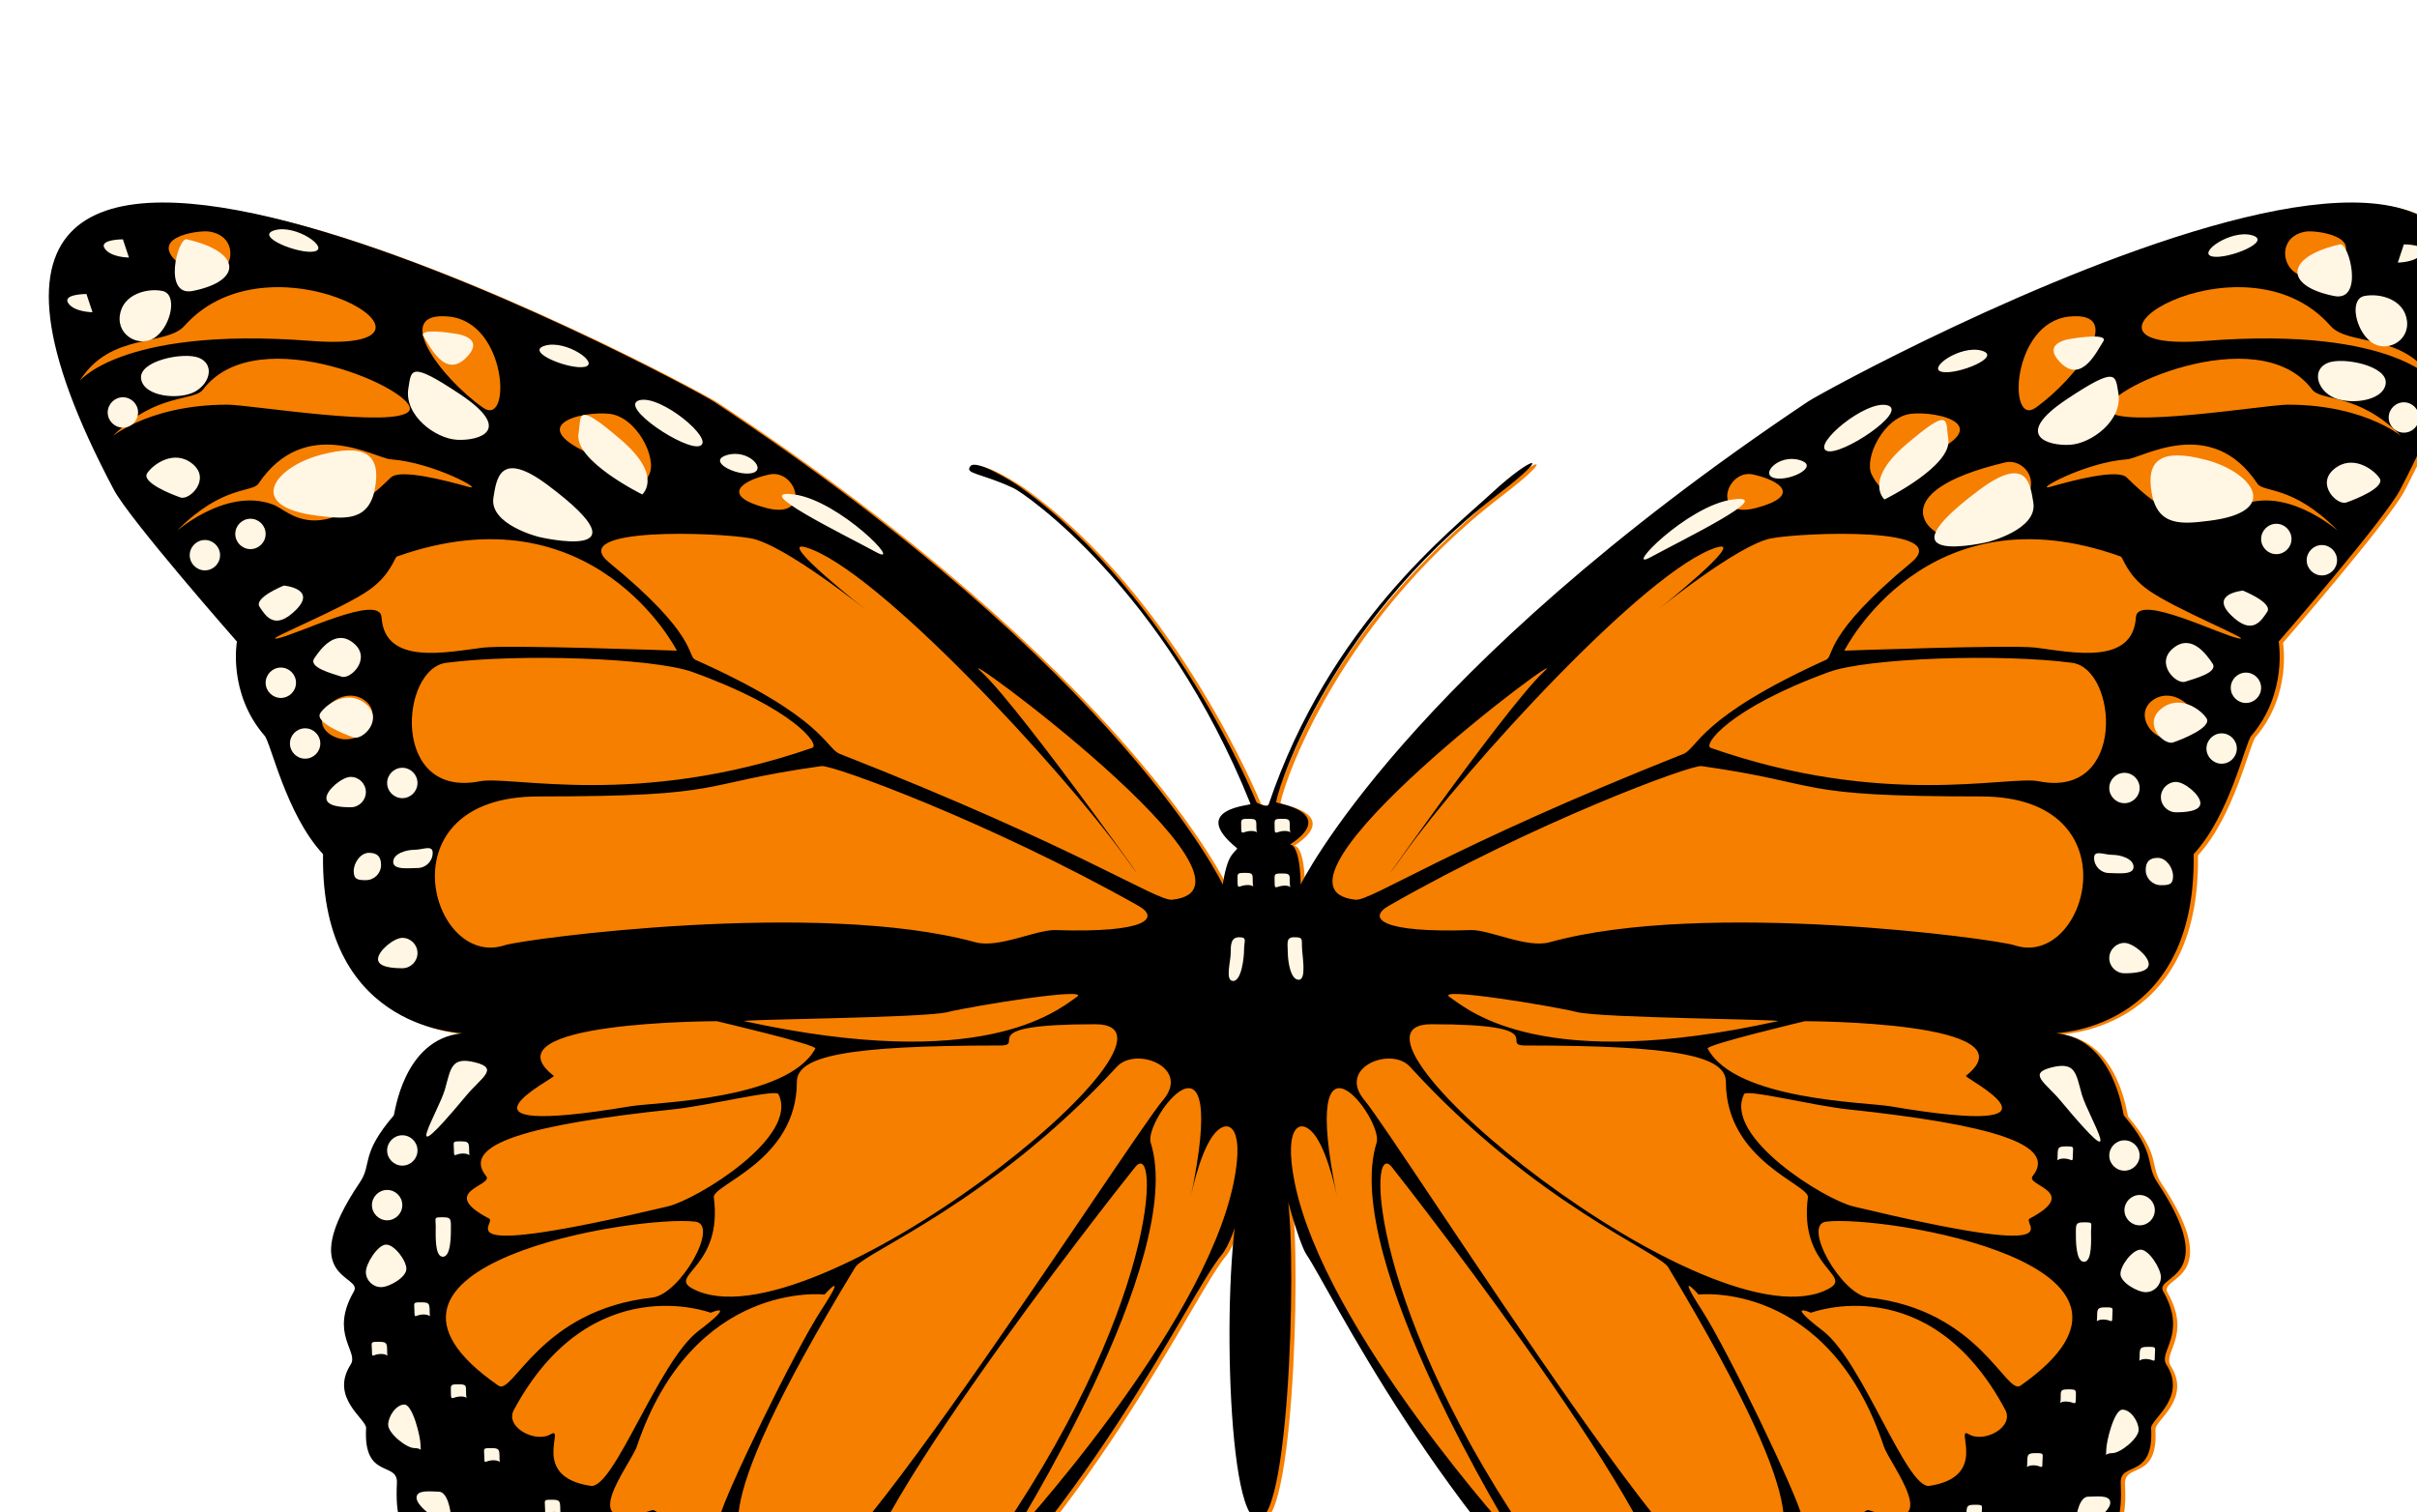
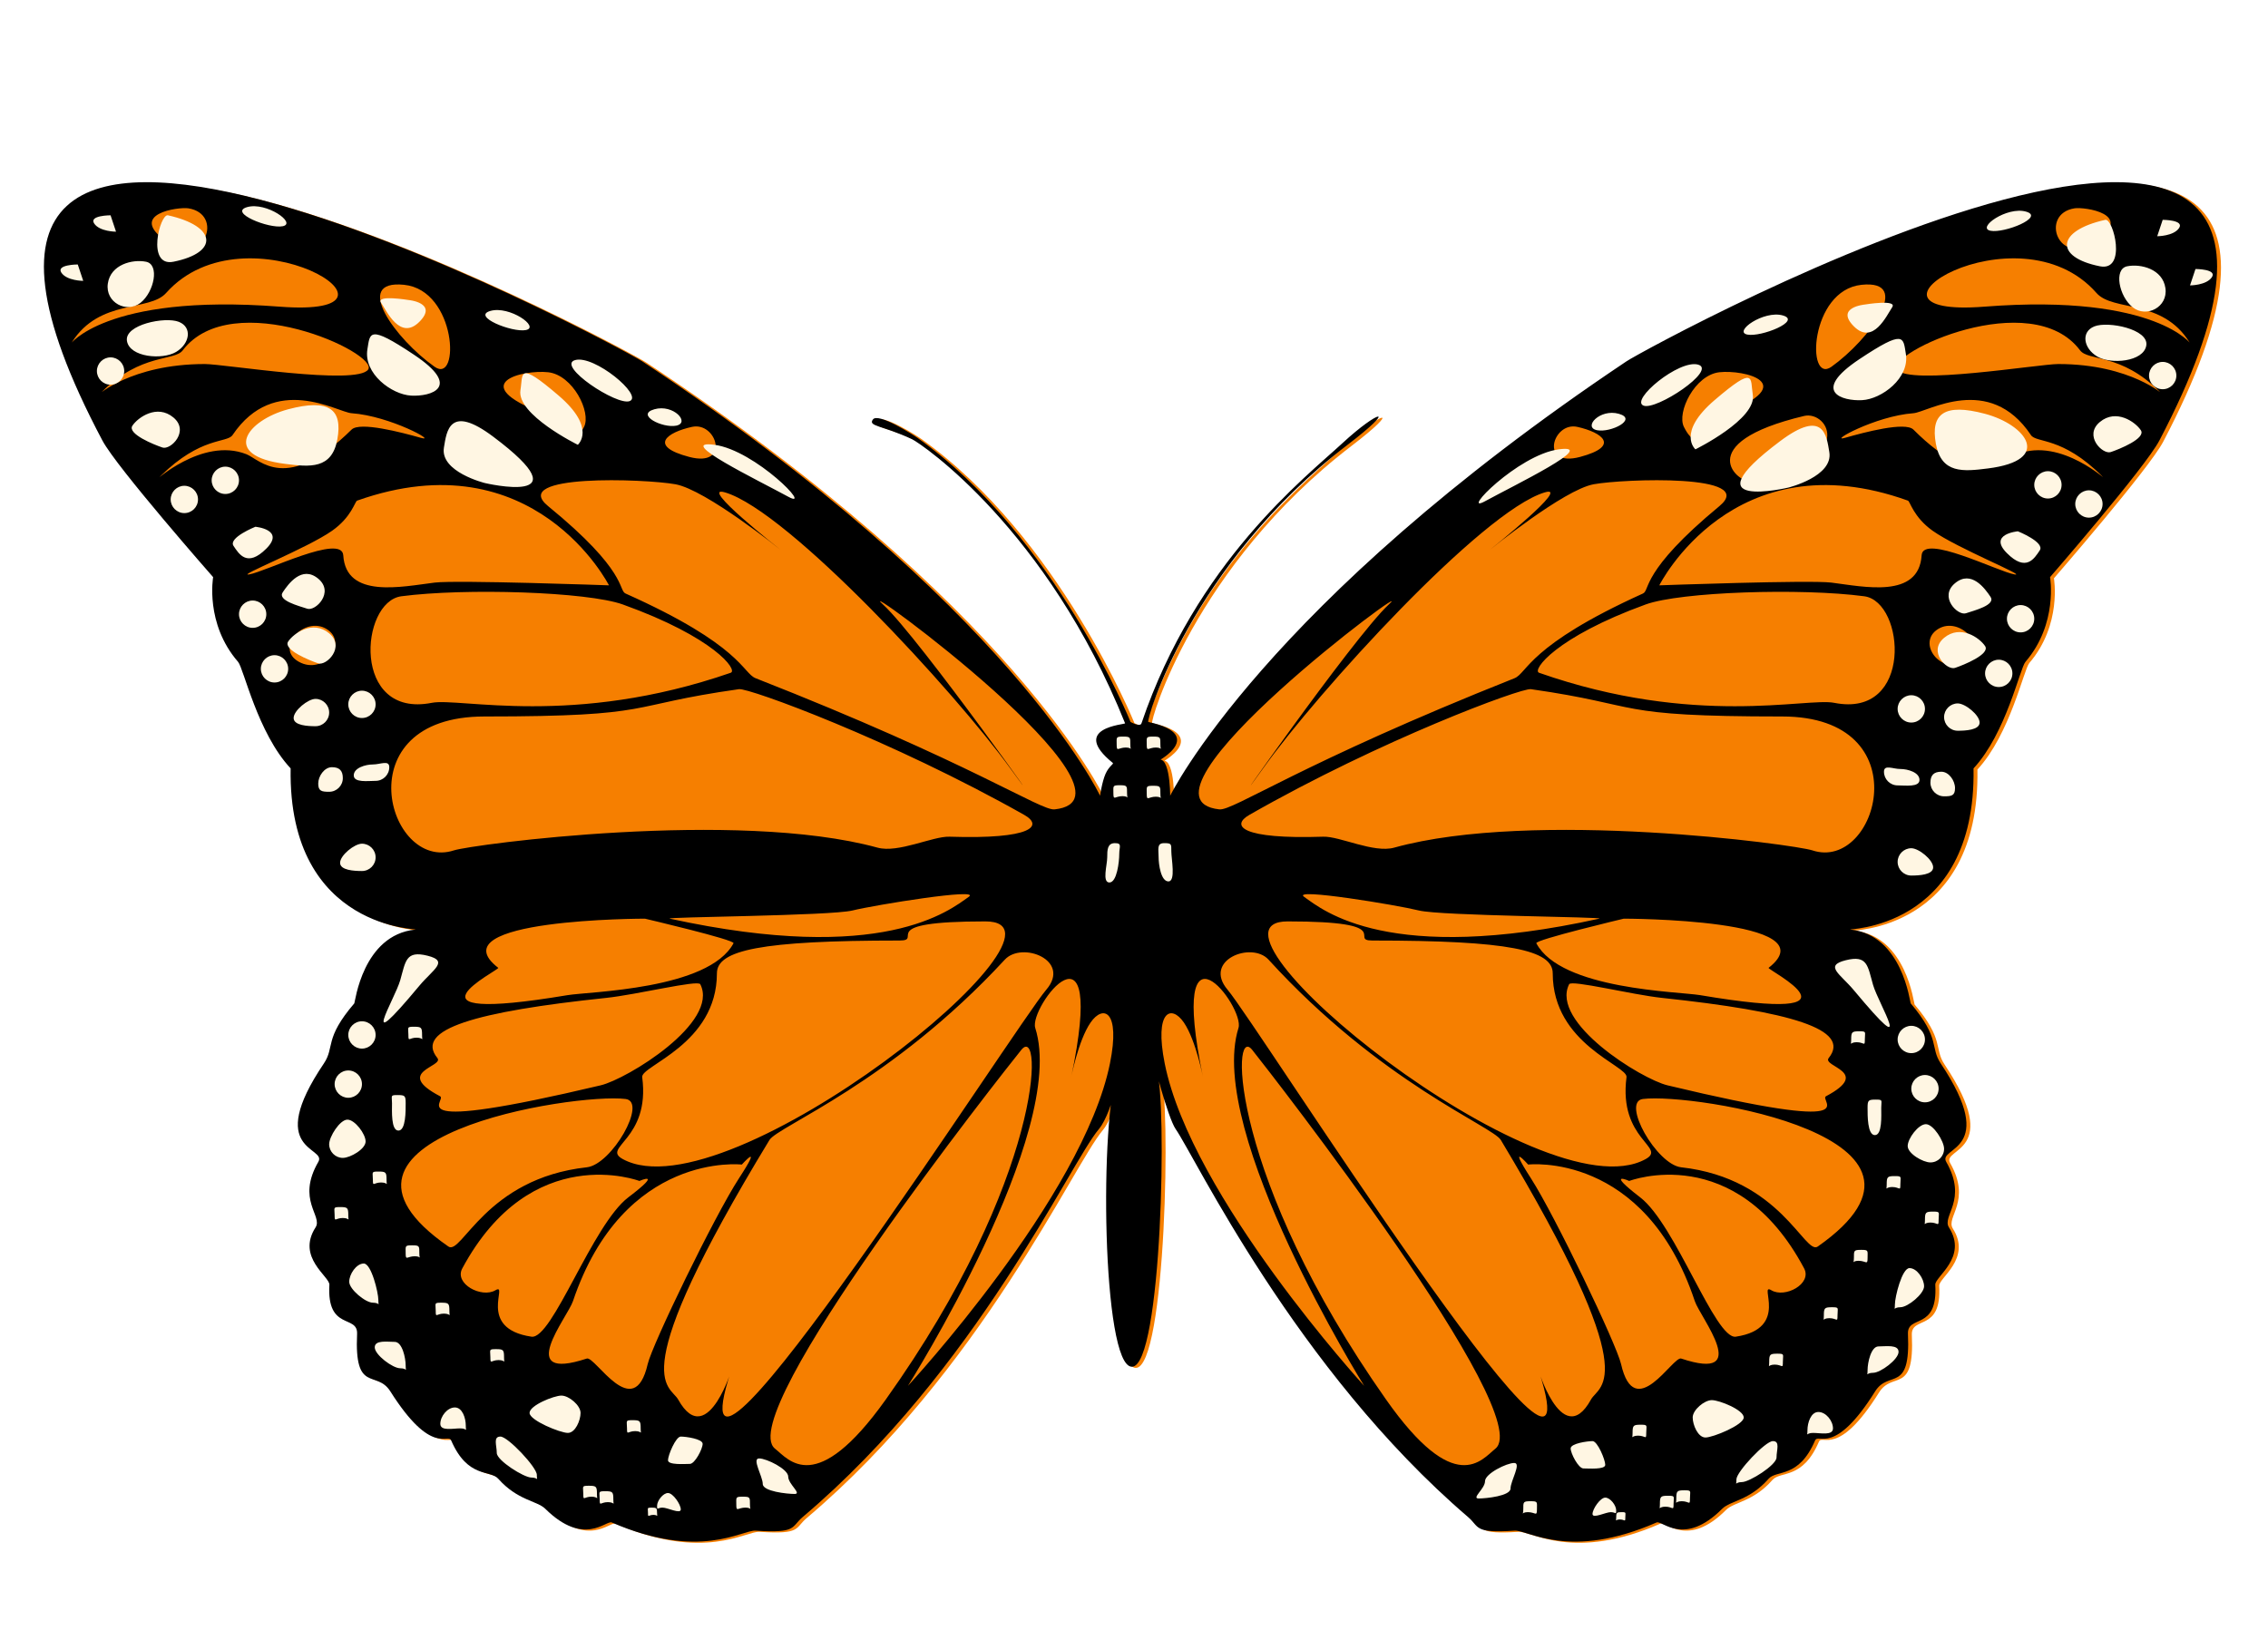
- <svg xmlns="http://www.w3.org/2000/svg">
+ <svg xmlns="http://www.w3.org/2000/svg" height="300" width="415">
  <path style="stroke-width:1;fill:rgb(246,127,0);stroke:none" d="M204.33 139.83 C196.33 133.33 206.68 132.82 206.58 132.58 C192.33 97.08 169.35 81.41 167.58 80.58 C162.12 78.02 159.48 78.26 160.45 76.97 C161.41 75.68 167.72 79.72 168.58 80.33 C193.83 98.33 207.58 132.33 207.58 132.33 C207.58 132.33 209.33 133.33 209.58 132.58 C219.58 103.08 239.58 87.58 246.33 81.33 C253.08 75.08 256.63 74.47 247.33 81.58 C218.58 103.58 210.34 132.23 210.83 132.33 C222.33 134.83 211.33 140.33 211.83 139.83 C214.85 136.81 214.83 145.83 214.83 145.83 C214.83 145.83 231.83 110.83 298.33 66.33 C302.43 63.59 445.83 -14.67 395.83 80.83 C393.24 85.79 375.83 105.83 375.83 105.83 C375.83 105.83 377.33 114.33 371.33 121.33 C370.3 122.53 367.83 134.33 361.83 140.83 C360.14 142.67 361.81 139.25 361.83 140.83 C362.33 170.83 337.76 170.17 339.33 170.33 C348.83 171.33 350.19 183.66 350.33 183.83 C355.83 190.33 353.83 191.83 355.83 194.83 C366.63 211.02 355.24 210.05 356.83 212.83 C360.83 219.83 355.99 222.72 357.33 224.83 C360.83 230.33 354.75 233.84 354.83 235.33 C355.33 243.83 349.67 240.73 349.83 244.33 C350.33 255.33 346.33 250.83 343.83 254.83 C336.33 266.83 333.46 262.38 332.83 263.83 C329.83 270.83 325.81 269.15 324.33 270.83 C320.83 274.83 317.33 274.83 315.83 276.33 C308.83 283.33 304.86 278.39 303.83 278.83 C287.83 285.83 280.33 280.17 277.83 280.33 C270.33 280.83 271.48 279.67 269.33 277.83 C237.83 250.83 219.33 211.83 215.83 206.83 C214.4 204.79 211.35 193.12 212.33 195.83 C214.33 201.33 213.33 250.33 207.83 250.33 C202.33 250.33 201.83 204.33 205.33 195.83 C206.43 193.16 204.4 203.72 201.79 206.83 C196.33 213.33 179.5 250.83 147.59 277.83 C145.42 279.67 146.58 280.83 138.98 280.33 C136.46 280.17 128.85 285.83 112.65 278.83 C111.61 278.39 107.58 283.33 100.49 276.33 C98.97 274.83 95.43 274.83 91.88 270.83 C90.39 269.15 86.31 270.83 83.27 263.83 C82.64 262.38 79.73 266.83 72.13 254.83 C69.6 250.83 65.54 255.33 66.05 244.33 C66.22 240.73 60.48 243.83 60.99 235.33 C61.08 233.84 54.91 230.33 58.45 224.83 C59.81 222.72 54.91 219.83 58.96 212.83 C60.57 210.05 49.04 211.02 59.97 194.83 C62 191.83 59.97 190.33 65.54 183.83 C65.69 183.66 67.06 171.33 76.69 170.33 C78.28 170.17 53.39 170.83 53.9 140.83 C53.92 139.25 55.61 142.67 53.9 140.83 C47.82 134.33 45.32 122.53 44.27 121.33 C38.19 114.33 39.71 105.83 39.71 105.83 C39.71 105.83 22.08 85.79 19.46 80.83 C-31.19 -14.67 114.07 63.59 118.22 66.33 C185.58 110.83 202 145.83 202 145.83 C202 145.83 202.36 143.28 203 141.83 C203.64 140.39 204.56 140.02 204.33 139.83 z" />
  <path style="stroke-width:1;fill:rgb(0,0,0);stroke:none" d="M203.62 139.62 C195.62 133.12 205.96 132.6 205.87 132.37 C191.62 96.87 168.64 81.2 166.87 80.37 C161.41 77.81 158.77 78.05 159.73 76.76 C160.69 75.47 167.01 79.51 167.87 80.12 C193.12 98.12 206.87 132.12 206.87 132.12 C206.87 132.12 208.62 133.12 208.87 132.37 C218.87 102.87 238.87 87.37 245.62 81.12 C252.37 74.87 255.92 74.26 246.62 81.37 C217.87 103.37 209.63 132.01 210.12 132.12 C221.62 134.62 210.62 140.12 211.12 139.62 C214.14 136.6 214.12 145.62 214.12 145.62 C214.12 145.62 231.12 110.62 297.62 66.12 C301.71 63.38 445.12 -14.88 395.12 80.62 C392.53 85.57 375.12 105.62 375.12 105.62 C375.12 105.62 376.62 114.12 370.62 121.12 C369.59 122.32 367.12 134.12 361.12 140.62 C359.43 142.46 361.09 139.04 361.12 140.62 C361.62 170.62 337.05 169.96 338.62 170.12 C348.12 171.12 349.47 183.45 349.62 183.62 C355.12 190.12 353.12 191.62 355.12 194.62 C365.91 210.81 354.53 209.84 356.12 212.62 C360.12 219.62 355.28 222.51 356.62 224.62 C360.12 230.12 354.03 233.62 354.12 235.12 C354.62 243.62 348.96 240.52 349.12 244.12 C349.62 255.12 345.62 250.62 343.12 254.62 C335.62 266.62 332.74 262.17 332.12 263.62 C329.12 270.62 325.09 268.94 323.62 270.62 C320.12 274.62 316.62 274.62 315.12 276.12 C308.12 283.12 304.15 278.17 303.12 278.62 C287.12 285.62 279.62 279.95 277.12 280.12 C269.62 280.62 270.77 279.46 268.62 277.62 C237.12 250.62 218.62 211.62 215.12 206.62 C213.69 204.57 210.63 192.91 211.62 195.62 C213.62 201.12 212.62 250.12 207.12 250.12 C201.62 250.12 201.12 204.12 204.62 195.62 C205.72 192.95 203.69 203.5 201.08 206.62 C195.62 213.12 178.79 250.62 146.88 277.62 C144.71 279.46 145.87 280.62 138.27 280.12 C135.75 279.95 128.14 285.62 111.94 278.62 C110.9 278.17 106.87 283.12 99.78 276.12 C98.26 274.62 94.72 274.62 91.17 270.62 C89.68 268.94 85.6 270.62 82.56 263.62 C81.93 262.17 79.01 266.62 71.42 254.62 C68.88 250.62 64.83 255.12 65.34 244.12 C65.51 240.52 59.77 243.62 60.27 235.12 C60.36 233.62 54.2 230.12 57.74 224.62 C59.1 222.51 54.2 219.62 58.25 212.62 C59.86 209.84 48.33 210.81 59.26 194.62 C61.29 191.62 59.26 190.12 64.83 183.62 C64.98 183.45 66.35 171.12 75.98 170.12 C77.57 169.96 52.68 170.62 53.18 140.62 C53.21 139.04 54.9 142.46 53.18 140.62 C47.11 134.12 44.6 122.32 43.56 121.12 C37.48 114.12 39 105.62 39 105.62 C39 105.62 21.37 85.57 18.74 80.62 C-31.9 -14.88 113.36 63.38 117.51 66.12 C184.87 110.62 201.29 145.62 201.29 145.62 C201.29 145.62 201.65 143.07 202.29 141.62 C202.93 140.18 203.85 139.81 203.62 139.62 zM242.12 153.12 C245.16 153.02 251.35 156.17 255.12 155.12 C280.55 148.06 328.44 154.56 331.62 155.62 C343.62 159.62 351.62 131.12 326.12 131.12 C294.59 131.12 301.12 129.12 280.12 126.12 C278.34 125.87 252.6 135.42 228.62 149.12 C225.12 151.12 227.12 153.62 242.12 153.12 zM223.12 148.12 C225.66 148.4 238.12 139.62 277.12 124.12 C279.49 123.18 279.62 118.12 300.62 108.62 C301.99 108 300.12 104.62 314.62 92.62 C321.79 86.69 297.12 87.62 291.62 88.62 C286.12 89.62 272.62 100.62 272.62 100.62 C272.62 100.62 287.8 88.55 282.62 90.12 C271.12 93.62 241.12 126.62 231.12 140.62 C221.12 154.62 247.62 116.62 254.12 110.62 C260.62 104.62 204.62 146.12 223.12 148.12 zM335.62 128.62 C350.14 131.53 348.62 110.12 341.12 109.12 C329.55 107.58 307.51 108.3 301.12 110.62 C284.62 116.62 280.29 122.65 281.62 123.12 C310.12 133.12 330.62 127.62 335.62 128.62 zM335.12 106.62 C341.04 107.36 351.12 109.62 351.62 101.62 C351.87 97.6 365.62 104.62 368.62 105.12 C371.1 105.53 358.12 100.33 353.62 97.12 C350.12 94.62 349.51 91.76 349.12 91.62 C317.12 80.12 303.62 107.12 303.62 107.12 C303.62 107.12 331.12 106.12 335.12 106.62 zM400.62 62.62 C395.62 54.62 386.66 57.08 383.62 53.62 C369.12 37.12 335.54 58.28 363.12 56.12 C395.12 53.62 401.21 63.57 400.62 62.62 zM376.62 66.62 C390.13 66.62 396.12 72.62 395.12 71.62 C388.12 64.62 382.12 66.12 380.62 64.12 C371.7 52.23 345.12 64.62 347.12 67.62 C349.12 70.62 373.12 66.62 376.62 66.62 zM330.12 76.12 C309.12 81.12 318.12 88.62 320.62 88.12 C340.05 84.24 334.5 75.08 330.12 76.12 zM340.62 52.12 C331.12 53.12 330.48 70.43 335.12 67.12 C342.12 62.12 350.12 51.12 340.62 52.12 zM315.62 75.62 C329.62 70.12 319.12 67.62 314.62 68.12 C310.12 68.62 306.79 75.45 308.12 78.12 C311.12 84.12 312.91 76.69 315.62 75.62 zM359.62 121.12 C364.12 118.62 358.62 112.62 354.62 115.12 C350.62 117.62 355.12 123.62 359.62 121.12 zM350.12 78.62 C361.89 90.39 366.62 84.12 369.12 83.12 C377.24 79.87 386.12 88.62 384.62 87.12 C377.34 79.84 372.62 81.12 371.62 79.62 C364.01 68.2 352.66 75.44 350.12 75.62 C343.12 76.12 334.43 81.03 337.62 80.12 C341.12 79.12 348.62 77.12 350.12 78.62 zM383.62 44.12 C390.62 39.12 381.4 37.85 379.62 38.12 C373.12 39.12 376.62 49.12 383.62 44.12 zM224.62 181.12 C230.12 187.62 291.62 285.12 282.12 252.62 C280.83 248.2 285.62 266.12 291.12 256.12 C292.66 253.32 301.27 253.03 274.62 208.62 C273.12 206.12 252.62 198.12 232.12 175.62 C229.02 172.21 220.05 175.72 224.62 181.12 zM280.12 215.62 C284.62 222.62 295.81 246.07 296.62 249.62 C299.12 260.62 306.12 248.12 307.62 248.62 C320.78 253.01 311.12 241.12 310.12 238.12 C300.95 210.62 279.62 213.12 279.62 213.12 C279.62 213.12 275.62 208.62 280.12 215.62 zM253.62 256.12 C266.26 274.09 271.12 267.12 273.62 265.12 C281.32 258.96 232.34 196.14 229.12 192.12 C225.12 187.12 225.12 215.62 253.62 256.12 zM300.12 219.12 C306.62 224.12 313.86 245.19 317.62 244.62 C327.62 243.12 321.62 234.62 324.12 236.12 C326.62 237.62 331.62 234.95 330.12 232.12 C317.62 208.62 298.12 216.12 298.12 216.12 C298.12 216.12 293.62 214.12 300.12 219.12 zM235.62 168.62 C216.12 168.62 282.12 222.62 301.12 212.12 C305.06 209.94 296.12 208.62 297.62 197.12 C297.9 195.02 284.12 191.12 284.12 178.12 C284.12 173.88 276.2 172.12 251.12 172.12 C246.62 172.12 256.03 168.62 235.62 168.62 zM307.62 213.62 C325.89 215.65 330.23 229.8 332.62 228.12 C361.12 208.12 309.89 199.96 300.62 201.12 C296.62 201.62 303.12 213.12 307.62 213.62 zM238.62 164.12 C242.12 166.62 254.12 176.62 292.62 168.12 C294.09 167.8 263.62 167.62 259.62 166.62 C255.62 165.62 236.25 162.43 238.62 164.12 zM305.12 198.62 C342.62 207.62 332.72 201.36 334.12 200.62 C342.62 196.12 333.33 195.23 334.62 193.62 C338.83 188.36 327.62 185.12 304.12 182.62 C298.56 182.03 287.54 179.27 287.12 180.12 C283.62 187.12 300.33 197.47 305.12 198.62 zM311.12 182.12 C343.62 187.62 323.23 177.43 323.62 177.12 C335.12 168.12 297.12 168.12 297.12 168.12 C297.12 168.12 280.79 172 281.12 172.62 C285.62 181.12 307.15 181.45 311.12 182.12 zM249.62 253.62 C249.62 253.62 220.62 207.12 226.62 188.12 C227.83 184.31 213.62 165.62 220.12 197.12 C220.22 197.61 218.89 190.43 216.62 187.12 C214.35 183.81 211.18 184.9 213.12 194.62 C218.01 219.05 249.62 253.62 249.62 253.62 zM289.12 83.62 C296.62 81.62 293.12 79.12 288.62 78.12 C284.12 77.12 281.62 85.62 289.12 83.62 zM187.4 149.12 C163.12 135.42 137.04 125.87 135.23 126.12 C113.96 129.12 120.58 131.12 88.64 131.12 C62.81 131.12 70.91 159.62 83.07 155.62 C86.29 154.56 134.8 148.06 160.56 155.12 C164.37 156.17 170.65 153.02 173.73 153.12 C188.92 153.62 190.95 151.12 187.4 149.12 zM161.57 110.62 C168.15 116.62 195 154.62 184.87 140.62 C174.74 126.62 144.35 93.62 132.7 90.12 C127.46 88.55 142.83 100.62 142.83 100.62 C142.83 100.62 129.16 89.62 123.58 88.62 C118.01 87.62 93.03 86.69 100.29 92.62 C114.97 104.62 113.08 108 114.47 108.62 C135.74 118.12 135.87 123.18 138.27 124.12 C177.78 139.62 190.4 148.4 192.97 148.12 C211.71 146.12 154.99 104.62 161.57 110.62 zM133.71 123.12 C135.07 122.65 130.68 116.62 113.96 110.62 C107.49 108.3 85.16 107.58 73.44 109.12 C65.85 110.12 64.31 131.53 79.01 128.62 C84.08 127.62 104.84 133.12 133.71 123.12 zM111.43 107.12 C111.43 107.12 97.75 80.12 65.34 91.62 C64.95 91.76 64.33 94.62 60.78 97.12 C56.23 100.33 43.08 105.53 45.59 105.12 C48.63 104.62 62.55 97.6 62.81 101.62 C63.31 109.62 73.53 107.36 79.52 106.62 C83.57 106.12 111.43 107.12 111.43 107.12 zM51.16 56.12 C79.09 58.28 45.08 37.12 30.39 53.62 C27.31 57.08 18.24 54.62 13.17 62.62 C12.57 63.57 18.74 53.62 51.16 56.12 zM67.37 67.62 C69.39 64.62 42.47 52.23 33.43 64.12 C31.91 66.12 25.83 64.62 18.74 71.62 C17.73 72.62 23.8 66.62 37.48 66.62 C41.03 66.62 65.34 70.62 67.37 67.62 zM84.59 76.12 C105.86 81.12 96.74 88.62 94.21 88.12 C74.53 84.24 80.15 75.08 84.59 76.12 zM79.52 67.12 C84.22 70.43 83.57 53.12 73.95 52.12 C64.33 51.12 72.43 62.12 79.52 67.12 zM106.87 78.12 C108.22 75.45 104.84 68.62 100.29 68.12 C95.73 67.62 85.09 70.12 99.27 75.62 C102.02 76.69 103.83 84.12 106.87 78.12 zM59.77 115.12 C55.72 112.62 50.14 118.62 54.7 121.12 C59.26 123.62 63.82 117.62 59.77 115.12 zM76.99 80.12 C80.22 81.03 71.42 76.12 64.33 75.62 C61.75 75.44 50.26 68.2 42.55 79.62 C41.53 81.12 36.75 79.84 29.38 87.12 C27.86 88.62 36.85 79.87 45.08 83.12 C47.61 84.12 52.41 90.39 64.33 78.62 C65.85 77.12 73.44 79.12 76.99 80.12 zM34.44 38.12 C32.64 37.85 23.3 39.12 30.39 44.12 C37.48 49.12 41.03 39.12 34.44 38.12 zM183.86 175.62 C163.09 198.12 142.32 206.12 140.8 208.62 C113.81 253.03 122.53 253.32 124.09 256.12 C129.66 266.12 134.52 248.2 133.21 252.62 C123.58 285.12 185.88 187.62 191.45 181.12 C196.08 175.72 187 172.21 183.86 175.62 zM135.74 213.12 C135.74 213.12 114.13 210.62 104.84 238.12 C103.83 241.12 94.05 253.01 107.38 248.62 C108.9 248.12 115.99 260.62 118.52 249.62 C119.34 246.07 130.68 222.62 135.23 215.62 C139.79 208.62 135.74 213.12 135.74 213.12 zM186.89 192.12 C183.64 196.14 134.02 258.96 141.82 265.12 C144.35 267.12 149.27 274.09 162.08 256.12 C190.95 215.62 190.95 187.12 186.89 192.12 zM117 216.12 C117 216.12 97.25 208.62 84.59 232.12 C83.06 234.95 88.13 237.62 90.66 236.12 C93.2 234.62 87.12 243.12 97.25 244.62 C101.06 245.19 108.39 224.12 114.97 219.12 C121.56 214.12 117 216.12 117 216.12 zM164.61 172.12 C139.2 172.12 131.18 173.88 131.18 178.12 C131.18 191.12 117.23 195.02 117.51 197.12 C119.03 208.62 109.97 209.94 113.96 212.12 C133.21 222.62 200.06 168.62 180.31 168.62 C159.64 168.62 169.17 172.12 164.61 172.12 zM114.47 201.12 C105.08 199.96 53.18 208.12 82.05 228.12 C84.47 229.8 88.87 215.65 107.38 213.62 C111.94 213.12 118.52 201.62 114.47 201.12 zM156 166.62 C151.95 167.62 121.09 167.8 122.57 168.12 C161.57 176.62 173.73 166.62 177.27 164.12 C179.67 162.43 160.05 165.62 156 166.62 zM128.14 180.12 C127.71 179.27 116.55 182.03 110.92 182.62 C87.12 185.12 75.76 188.36 80.03 193.62 C81.33 195.23 71.92 196.12 80.53 200.62 C81.95 201.36 71.92 207.62 109.91 198.62 C114.76 197.47 131.69 187.12 128.14 180.12 zM134.22 172.62 C134.56 172 118.01 168.12 118.01 168.12 C118.01 168.12 79.52 168.12 91.17 177.12 C91.57 177.43 70.91 187.62 103.83 182.12 C107.86 181.45 129.66 181.12 134.22 172.62 zM203.1 194.62 C205.07 184.9 201.85 183.81 199.56 187.12 C197.26 190.43 195.91 197.61 196.01 197.12 C202.6 165.62 188.21 184.31 189.43 188.12 C195.5 207.12 166.13 253.62 166.13 253.62 C166.13 253.62 198.15 219.05 203.1 194.62 zM126.62 78.12 C122.06 79.12 118.52 81.62 126.12 83.62 C133.71 85.62 131.18 77.12 126.62 78.12 z" />
  <path style="stroke-width:1;fill:rgb(255,246,227);stroke:none" d="M363.73 85.73 C359.27 86.29 355.23 86.73 354.23 81.23 C353.23 75.73 355.73 73.73 363.23 75.73 C370.73 77.73 375.73 84.23 363.73 85.73 zM327.23 89.23 C327.23 89.23 308.51 93.65 325.73 80.73 C333.73 74.73 334.23 79.73 334.73 82.73 C335.48 87.2 327.23 89.23 327.23 89.23 zM384.23 48.73 C375.88 47.06 376.23 42.23 385.23 40.23 C386.7 39.91 389.23 49.73 384.23 48.73 zM389.23 48.73 C391.73 48.23 395.73 49.23 396.23 52.73 C396.73 56.23 392.73 58.23 390.23 56.23 C387.73 54.23 386.73 49.23 389.23 48.73 zM383.23 59.73 C385.73 58.73 393.23 60.23 392.73 63.23 C392.23 66.23 386.23 66.73 383.73 65.23 C381.23 63.73 380.73 60.73 383.23 59.73 zM384.23 77.23 C387.23 74.73 390.73 77.23 391.73 78.73 C392.73 80.23 387.73 82.23 386.23 82.73 C384.73 83.23 381.23 79.73 384.23 77.23 zM395.73 40.23 C395.73 40.23 399.73 40.23 398.73 41.73 C397.73 43.23 394.73 43.23 394.73 43.23 zM401.73 49.23 C401.73 49.23 405.73 49.23 404.73 50.73 C403.73 52.23 400.73 52.23 400.73 52.23 zM369.23 97.23 C369.23 97.23 374.23 99.23 373.23 100.73 C372.23 102.23 370.73 104.73 367.23 101.23 C363.73 97.73 369.23 97.23 369.23 97.23 zM355.73 116.73 C358.73 114.23 362.23 116.73 363.23 118.23 C364.23 119.73 359.23 121.73 357.73 122.23 C356.23 122.73 352.73 119.23 355.73 116.73 zM357.73 106.73 C360.73 104.23 363.23 107.73 364.23 109.23 C365.23 110.73 361.23 111.73 359.73 112.23 C358.23 112.73 354.73 109.23 357.73 106.73 zM340.73 73.23 C337.16 73.43 331.23 71.73 340.23 65.73 C348.55 60.19 348.23 61.73 348.73 64.73 C349.48 69.2 344.3 73.04 340.73 73.23 zM310.23 82.23 C310.23 82.23 306.73 79.23 313.73 73.23 C321.33 66.73 320.23 69.23 320.73 72.23 C321.48 76.7 310.23 82.23 310.23 82.23 zM341.23 55.73 C341.23 55.73 347.23 54.73 346.23 56.23 C345.23 57.73 342.73 63.23 339.23 59.73 C335.73 56.23 341.23 55.73 341.23 55.73 zM374.73 86.23 C376.11 86.23 377.23 87.36 377.23 88.73 C377.23 90.11 376.11 91.23 374.73 91.23 C373.36 91.23 372.23 90.11 372.23 88.73 C372.23 87.36 373.36 86.23 374.73 86.23 zM369.73 110.73 C371.11 110.73 372.23 111.86 372.23 113.23 C372.23 114.61 371.11 115.73 369.73 115.73 C368.36 115.73 367.23 114.61 367.23 113.23 C367.23 111.86 368.36 110.73 369.73 110.73 zM365.73 120.73 C367.11 120.73 368.23 121.86 368.23 123.23 C368.23 124.61 367.11 125.73 365.73 125.73 C364.36 125.73 363.23 124.61 363.23 123.23 C363.23 121.86 364.36 120.73 365.73 120.73 zM349.73 127.23 C351.11 127.23 352.23 128.36 352.23 129.73 C352.23 131.11 351.11 132.23 349.73 132.23 C348.36 132.23 347.23 131.11 347.23 129.73 C347.23 128.36 348.36 127.23 349.73 127.23 zM358.23 128.73 C359.61 128.73 362.23 130.86 362.23 132.23 C362.23 133.61 359.61 133.73 358.23 133.73 C356.86 133.73 355.73 132.61 355.73 131.23 C355.73 129.86 356.86 128.73 358.23 128.73 zM382.23 89.73 C383.61 89.73 384.73 90.86 384.73 92.23 C384.73 93.61 383.61 94.73 382.23 94.73 C380.86 94.73 379.73 93.61 379.73 92.23 C379.73 90.86 380.86 89.73 382.23 89.73 zM395.73 66.23 C397.11 66.23 398.23 67.36 398.23 68.73 C398.23 70.11 397.11 71.23 395.73 71.23 C394.36 71.23 393.23 70.11 393.23 68.73 C393.23 67.36 394.36 66.23 395.73 66.23 zM300.73 74.23 C303.05 75.16 314.23 67.73 310.73 66.73 C307.23 65.73 298.23 73.23 300.73 74.23 zM319.73 61.23 C322.23 61.73 329.73 58.73 326.23 57.73 C322.73 56.73 317.09 60.71 319.73 61.23 zM271.73 91.73 C277.23 88.73 292.73 81.23 285.23 82.23 C277.73 83.23 267.01 94.31 271.73 91.73 zM364.23 42.23 C366.73 42.73 374.23 39.73 370.73 38.73 C367.23 37.73 361.59 41.71 364.23 42.23 zM292.23 78.73 C294.73 79.23 299.73 76.73 296.23 75.73 C292.73 74.73 289.59 78.21 292.23 78.73 zM355.23 141.23 C356.61 141.23 357.73 142.86 357.73 144.23 C357.73 145.61 357.11 145.73 355.73 145.73 C354.36 145.73 353.23 144.61 353.23 143.23 C353.23 141.86 353.86 141.23 355.23 141.23 zM347.73 140.73 C349.11 140.73 351.23 141.36 351.23 142.73 C351.23 144.11 348.61 143.73 347.23 143.73 C345.86 143.73 344.73 142.61 344.73 141.23 C344.73 139.86 346.36 140.73 347.73 140.73 zM349.73 155.23 C351.11 155.23 353.73 157.36 353.73 158.73 C353.73 160.11 351.11 160.23 349.73 160.23 C348.36 160.23 347.23 159.11 347.23 157.73 C347.23 156.36 348.36 155.23 349.73 155.23 zM337.73 175.73 C341.73 174.73 341.73 176.73 342.73 180.23 C343.73 183.73 350.8 195.11 339.23 181.23 C336.73 178.23 333.73 176.73 337.73 175.73 zM349.73 187.73 C351.11 187.73 352.23 188.86 352.23 190.23 C352.23 191.61 351.11 192.73 349.73 192.73 C348.36 192.73 347.23 191.61 347.23 190.23 C347.23 188.86 348.36 187.73 349.73 187.73 zM352.23 196.73 C353.61 196.73 354.73 197.86 354.73 199.23 C354.73 200.61 353.61 201.73 352.23 201.73 C350.86 201.73 349.73 200.61 349.73 199.23 C349.73 197.86 350.86 196.73 352.23 196.73 zM352.4 205.73 C353.77 205.73 355.73 208.86 355.73 210.23 C355.73 211.61 354.61 212.73 353.23 212.73 C351.86 212.73 349.07 211.11 349.07 209.73 C349.07 208.36 351.02 205.73 352.4 205.73 zM353.73 221.73 C355.11 221.73 354.73 221.86 354.73 223.23 C354.73 224.61 354.61 223.73 353.23 223.73 C351.86 223.73 352.23 224.61 352.23 223.23 C352.23 221.86 352.36 221.73 353.73 221.73 zM340.23 188.73 C341.61 188.73 341.23 188.86 341.23 190.23 C341.23 191.61 341.11 190.73 339.73 190.73 C338.36 190.73 338.73 191.61 338.73 190.23 C338.73 188.86 338.86 188.73 340.23 188.73 zM343.23 201.23 C344.61 201.23 344.23 201.36 344.23 202.73 C344.23 204.11 344.44 207.73 343.07 207.73 C341.69 207.73 341.73 204.11 341.73 202.73 C341.73 201.36 341.86 201.23 343.23 201.23 zM346.73 215.23 C348.11 215.23 347.73 215.36 347.73 216.73 C347.73 218.11 347.61 217.23 346.23 217.23 C344.86 217.23 345.23 218.11 345.23 216.73 C345.23 215.36 345.36 215.23 346.73 215.23 zM340.57 228.73 C341.94 228.73 341.73 228.86 341.73 230.23 C341.73 231.61 341.44 230.73 340.07 230.73 C338.69 230.73 339.23 231.61 339.23 230.23 C339.23 228.86 339.19 228.73 340.57 228.73 zM349.4 232.07 C350.77 232.07 352.07 234.02 352.07 235.4 C352.07 236.77 349.11 239.23 347.73 239.23 C346.36 239.23 346.73 240.11 346.73 238.73 C346.73 237.36 348.02 232.07 349.4 232.07 zM343.73 246.4 C345.11 246.4 347.4 246.02 347.4 247.4 C347.4 248.77 344.11 251.23 342.73 251.23 C341.36 251.23 341.73 252.11 341.73 250.73 C341.73 249.36 342.36 246.4 343.73 246.4 zM335.23 239.23 C336.61 239.23 336.23 239.36 336.23 240.73 C336.23 242.11 336.11 241.23 334.73 241.23 C333.36 241.23 333.73 242.11 333.73 240.73 C333.73 239.36 333.86 239.23 335.23 239.23 zM332.73 258.4 C334.11 258.4 335.4 260.02 335.4 261.4 C335.4 262.77 333.11 262.23 331.73 262.23 C330.36 262.23 330.73 263.11 330.73 261.73 C330.73 260.36 331.36 258.4 332.73 258.4 zM324.4 263.73 C325.77 263.73 325.07 265.36 325.07 266.73 C325.07 268.11 320.11 271.23 318.73 271.23 C317.36 271.23 317.73 272.11 317.73 270.73 C317.73 269.36 323.02 263.73 324.4 263.73 zM325.23 247.73 C326.61 247.73 326.23 247.86 326.23 249.23 C326.23 250.61 326.11 249.73 324.73 249.73 C323.36 249.73 323.73 250.61 323.73 249.23 C323.73 247.86 323.86 247.73 325.23 247.73 zM313.23 256.23 C314.61 256.23 319.07 258.02 319.07 259.4 C319.07 260.77 313.44 263.07 312.07 263.07 C310.69 263.07 309.73 260.77 309.73 259.4 C309.73 258.02 311.86 256.23 313.23 256.23 zM300.23 260.73 C301.61 260.73 301.23 260.86 301.23 262.23 C301.23 263.61 301.11 262.73 299.73 262.73 C298.36 262.73 298.73 263.61 298.73 262.23 C298.73 260.86 298.86 260.73 300.23 260.73 zM308.23 272.73 C309.61 272.73 309.23 272.86 309.23 274.23 C309.23 275.61 309.11 274.73 307.73 274.73 C306.36 274.73 306.73 275.61 306.73 274.23 C306.73 272.86 306.86 272.73 308.23 272.73 zM305.23 273.73 C306.61 273.73 306.23 273.86 306.23 275.23 C306.23 276.61 306.11 275.73 304.73 275.73 C303.36 275.73 303.73 276.61 303.73 275.23 C303.73 273.86 303.86 273.73 305.23 273.73 zM293.73 274.07 C294.65 274.07 295.73 275.48 295.73 276.4 C295.73 277.32 295.65 276.73 294.73 276.73 C293.82 276.73 291.4 277.98 291.4 277.07 C291.4 276.15 292.82 274.07 293.73 274.07 zM296.73 276.73 C297.65 276.73 297.4 276.82 297.4 277.73 C297.4 278.65 297.32 278.07 296.4 278.07 C295.48 278.07 295.73 278.65 295.73 277.73 C295.73 276.82 295.82 276.73 296.73 276.73 zM291.4 263.73 C292.32 263.73 293.73 267.15 293.73 268.07 C293.73 268.98 290.65 268.73 289.73 268.73 C288.82 268.73 287.4 265.98 287.4 265.07 C287.4 264.15 290.48 263.73 291.4 263.73 zM280.07 274.73 C281.44 274.73 281.23 274.86 281.23 276.23 C281.23 277.61 280.94 276.73 279.57 276.73 C278.19 276.73 278.73 277.61 278.73 276.23 C278.73 274.86 278.69 274.73 280.07 274.73 zM277.07 267.73 C278.44 267.73 276.4 271.02 276.4 272.4 C276.4 273.77 271.94 274.23 270.57 274.23 C269.19 274.23 271.73 272.44 271.73 271.07 C271.73 269.69 275.69 267.73 277.07 267.73 zM52.23 84.9 C56.7 85.46 60.73 85.9 61.73 80.4 C62.73 74.9 60.23 72.9 52.73 74.9 C45.23 76.9 40.23 83.4 52.23 84.9 zM88.73 88.4 C88.73 88.4 107.45 92.81 90.23 79.9 C82.23 73.9 81.73 78.9 81.23 81.9 C80.49 86.37 88.73 88.4 88.73 88.4 zM31.73 47.9 C40.08 46.23 39.73 41.4 30.73 39.4 C29.27 39.07 26.73 48.9 31.73 47.9 zM26.73 47.9 C24.23 47.4 20.23 48.4 19.73 51.9 C19.23 55.4 23.23 57.4 25.73 55.4 C28.23 53.4 29.23 48.4 26.73 47.9 zM32.73 58.9 C30.23 57.9 22.73 59.4 23.23 62.4 C23.73 65.4 29.73 65.9 32.23 64.4 C34.73 62.9 35.23 59.9 32.73 58.9 zM31.73 76.4 C28.73 73.9 25.23 76.4 24.23 77.9 C23.23 79.4 28.23 81.4 29.73 81.9 C31.23 82.4 34.73 78.9 31.73 76.4 zM20.23 39.4 C20.23 39.4 16.23 39.4 17.23 40.9 C18.23 42.4 21.23 42.4 21.23 42.4 zM14.23 48.4 C14.23 48.4 10.23 48.4 11.23 49.9 C12.23 51.4 15.23 51.4 15.23 51.4 zM46.73 96.4 C46.73 96.4 41.73 98.4 42.73 99.9 C43.73 101.4 45.23 103.9 48.73 100.4 C52.23 96.9 46.73 96.4 46.73 96.4 zM60.23 115.9 C57.23 113.4 53.73 115.9 52.73 117.4 C51.73 118.9 56.73 120.9 58.23 121.4 C59.73 121.9 63.23 118.4 60.23 115.9 zM58.23 105.9 C55.23 103.4 52.73 106.9 51.73 108.4 C50.73 109.9 54.73 110.9 56.23 111.4 C57.73 111.9 61.23 108.4 58.23 105.9 zM75.23 72.4 C78.8 72.6 84.73 70.9 75.73 64.9 C67.41 59.35 67.73 60.9 67.23 63.9 C66.49 68.37 71.66 72.2 75.23 72.4 zM105.73 81.4 C105.73 81.4 109.23 78.4 102.23 72.4 C94.64 65.89 95.73 68.4 95.23 71.4 C94.49 75.87 105.73 81.4 105.73 81.4 zM74.73 54.9 C74.73 54.9 68.73 53.9 69.73 55.4 C70.73 56.9 73.23 62.4 76.73 58.9 C80.23 55.4 74.73 54.9 74.73 54.9 zM41.23 85.4 C39.86 85.4 38.73 86.53 38.73 87.9 C38.73 89.28 39.86 90.4 41.23 90.4 C42.61 90.4 43.73 89.28 43.73 87.9 C43.73 86.53 42.61 85.4 41.23 85.4 zM46.23 109.9 C44.86 109.9 43.73 111.03 43.73 112.4 C43.73 113.78 44.86 114.9 46.23 114.9 C47.61 114.9 48.73 113.78 48.73 112.4 C48.73 111.03 47.61 109.9 46.23 109.9 zM50.23 119.9 C48.86 119.9 47.73 121.03 47.73 122.4 C47.73 123.78 48.86 124.9 50.23 124.9 C51.61 124.9 52.73 123.78 52.73 122.4 C52.73 121.03 51.61 119.9 50.23 119.9 zM66.23 126.4 C64.86 126.4 63.73 127.53 63.73 128.9 C63.73 130.28 64.86 131.4 66.23 131.4 C67.61 131.4 68.73 130.28 68.73 128.9 C68.73 127.53 67.61 126.4 66.23 126.4 zM57.73 127.9 C56.36 127.9 53.73 130.03 53.73 131.4 C53.73 132.78 56.36 132.9 57.73 132.9 C59.11 132.9 60.23 131.78 60.23 130.4 C60.23 129.03 59.11 127.9 57.73 127.9 zM33.73 88.9 C32.36 88.9 31.23 90.03 31.23 91.4 C31.23 92.78 32.36 93.9 33.73 93.9 C35.11 93.9 36.23 92.78 36.23 91.4 C36.23 90.03 35.11 88.9 33.73 88.9 zM20.23 65.4 C18.86 65.4 17.73 66.53 17.73 67.9 C17.73 69.28 18.86 70.4 20.23 70.4 C21.61 70.4 22.73 69.28 22.73 67.9 C22.73 66.53 21.61 65.4 20.23 65.4 zM115.23 73.4 C112.91 74.33 101.73 66.9 105.23 65.9 C108.73 64.9 117.73 72.4 115.23 73.4 zM96.23 60.4 C93.73 60.9 86.23 57.9 89.73 56.9 C93.23 55.9 98.87 59.87 96.23 60.4 zM144.23 90.9 C138.73 87.9 123.23 80.4 130.73 81.4 C138.23 82.4 148.96 93.48 144.23 90.9 zM51.73 41.4 C49.23 41.9 41.73 38.9 45.23 37.9 C48.73 36.9 54.37 40.87 51.73 41.4 zM123.73 77.9 C121.23 78.4 116.23 75.9 119.73 74.9 C123.23 73.9 126.37 77.37 123.73 77.9 zM60.73 140.4 C59.36 140.4 58.23 142.03 58.23 143.4 C58.23 144.78 58.86 144.9 60.23 144.9 C61.61 144.9 62.73 143.78 62.73 142.4 C62.73 141.03 62.11 140.4 60.73 140.4 zM68.23 139.9 C66.86 139.9 64.73 140.53 64.73 141.9 C64.73 143.28 67.36 142.9 68.73 142.9 C70.11 142.9 71.23 141.78 71.23 140.4 C71.23 139.03 69.61 139.9 68.23 139.9 zM66.23 154.4 C64.86 154.4 62.23 156.53 62.23 157.9 C62.23 159.28 64.86 159.4 66.23 159.4 C67.61 159.4 68.73 158.28 68.73 156.9 C68.73 155.53 67.61 154.4 66.23 154.4 zM78.23 174.9 C74.23 173.9 74.23 175.9 73.23 179.4 C72.23 182.9 65.17 194.28 76.73 180.4 C79.23 177.4 82.23 175.9 78.23 174.9 zM66.23 186.9 C64.86 186.9 63.73 188.02 63.73 189.4 C63.73 190.77 64.86 191.9 66.23 191.9 C67.61 191.9 68.73 190.77 68.73 189.4 C68.73 188.02 67.61 186.9 66.23 186.9 zM63.73 195.9 C62.36 195.9 61.23 197.02 61.23 198.4 C61.23 199.77 62.36 200.9 63.73 200.9 C65.11 200.9 66.23 199.77 66.23 198.4 C66.23 197.02 65.11 195.9 63.73 195.9 zM63.57 204.9 C62.19 204.9 60.23 208.02 60.23 209.4 C60.23 210.77 61.36 211.9 62.73 211.9 C64.11 211.9 66.9 210.27 66.9 208.9 C66.9 207.52 64.94 204.9 63.57 204.9 zM62.23 220.9 C60.86 220.9 61.23 221.02 61.23 222.4 C61.23 223.77 61.36 222.9 62.73 222.9 C64.11 222.9 63.73 223.77 63.73 222.4 C63.73 221.02 63.61 220.9 62.23 220.9 zM75.73 187.9 C74.36 187.9 74.73 188.02 74.73 189.4 C74.73 190.77 74.86 189.9 76.23 189.9 C77.61 189.9 77.23 190.77 77.23 189.4 C77.23 188.02 77.11 187.9 75.73 187.9 zM72.73 200.4 C71.36 200.4 71.73 200.52 71.73 201.9 C71.73 203.27 71.53 206.9 72.9 206.9 C74.28 206.9 74.23 203.27 74.23 201.9 C74.23 200.52 74.11 200.4 72.73 200.4 zM69.23 214.4 C67.86 214.4 68.23 214.52 68.23 215.9 C68.23 217.27 68.36 216.4 69.73 216.4 C71.11 216.4 70.73 217.27 70.73 215.9 C70.73 214.52 70.61 214.4 69.23 214.4 zM75.4 227.9 C74.03 227.9 74.23 228.02 74.23 229.4 C74.23 230.77 74.53 229.9 75.9 229.9 C77.28 229.9 76.73 230.77 76.73 229.4 C76.73 228.02 76.78 227.9 75.4 227.9 zM66.57 231.23 C65.19 231.23 63.9 233.19 63.9 234.57 C63.9 235.94 66.86 238.4 68.23 238.4 C69.61 238.4 69.23 239.27 69.23 237.9 C69.23 236.52 67.94 231.23 66.57 231.23 zM72.23 245.57 C70.86 245.57 68.57 245.19 68.57 246.57 C68.57 247.94 71.86 250.4 73.23 250.4 C74.61 250.4 74.23 251.27 74.23 249.9 C74.23 248.52 73.61 245.57 72.23 245.57 zM80.73 238.4 C79.36 238.4 79.73 238.52 79.73 239.9 C79.73 241.27 79.86 240.4 81.23 240.4 C82.61 240.4 82.23 241.27 82.23 239.9 C82.23 238.52 82.11 238.4 80.73 238.4 zM83.23 257.57 C81.86 257.57 80.57 259.19 80.57 260.57 C80.57 261.94 82.86 261.4 84.23 261.4 C85.61 261.4 85.23 262.27 85.23 260.9 C85.23 259.52 84.61 257.57 83.23 257.57 zM91.57 262.9 C90.19 262.9 90.9 264.52 90.9 265.9 C90.9 267.27 95.86 270.4 97.23 270.4 C98.61 270.4 98.23 271.27 98.23 269.9 C98.23 268.52 92.94 262.9 91.57 262.9 zM90.73 246.9 C89.36 246.9 89.73 247.02 89.73 248.4 C89.73 249.77 89.86 248.9 91.23 248.9 C92.61 248.9 92.23 249.77 92.23 248.4 C92.23 247.02 92.11 246.9 90.73 246.9 zM102.73 255.4 C101.36 255.4 96.9 257.19 96.9 258.57 C96.9 259.94 102.53 262.23 103.9 262.23 C105.28 262.23 106.23 259.94 106.23 258.57 C106.23 257.19 104.11 255.4 102.73 255.4 zM115.73 259.9 C114.36 259.9 114.73 260.02 114.73 261.4 C114.73 262.77 114.86 261.9 116.23 261.9 C117.61 261.9 117.23 262.77 117.23 261.4 C117.23 260.02 117.11 259.9 115.73 259.9 zM107.73 271.9 C106.36 271.9 106.73 272.02 106.73 273.4 C106.73 274.77 106.86 273.9 108.23 273.9 C109.61 273.9 109.23 274.77 109.23 273.4 C109.23 272.02 109.11 271.9 107.73 271.9 zM110.73 272.9 C109.36 272.9 109.73 273.02 109.73 274.4 C109.73 275.77 109.86 274.9 111.23 274.9 C112.61 274.9 112.23 275.77 112.23 274.4 C112.23 273.02 112.11 272.9 110.73 272.9 zM122.23 273.23 C121.32 273.23 120.23 274.65 120.23 275.57 C120.23 276.48 120.32 275.9 121.23 275.9 C122.15 275.9 124.57 277.15 124.57 276.23 C124.57 275.32 123.15 273.23 122.23 273.23 zM119.23 275.9 C118.32 275.9 118.57 275.98 118.57 276.9 C118.57 277.82 118.65 277.23 119.57 277.23 C120.48 277.23 120.23 277.82 120.23 276.9 C120.23 275.98 120.15 275.9 119.23 275.9 zM124.57 262.9 C123.65 262.9 122.23 266.32 122.23 267.23 C122.23 268.15 125.32 267.9 126.23 267.9 C127.15 267.9 128.57 265.15 128.57 264.23 C128.57 263.32 125.48 262.9 124.57 262.9 zM135.9 273.9 C134.53 273.9 134.73 274.02 134.73 275.4 C134.73 276.77 135.03 275.9 136.4 275.9 C137.78 275.9 137.23 276.77 137.23 275.4 C137.23 274.02 137.28 273.9 135.9 273.9 zM138.9 266.9 C137.53 266.9 139.57 270.19 139.57 271.57 C139.57 272.94 144.03 273.4 145.4 273.4 C146.78 273.4 144.23 271.61 144.23 270.23 C144.23 268.86 140.28 266.9 138.9 266.9 zM211 134.8 C209.63 134.8 209.83 134.93 209.83 136.3 C209.83 137.68 210.13 136.8 211.5 136.8 C212.88 136.8 212.33 137.68 212.33 136.3 C212.33 134.93 212.38 134.8 211 134.8 zM205.5 134.8 C204.13 134.8 204.33 134.93 204.33 136.3 C204.33 137.68 204.63 136.8 206 136.8 C207.38 136.8 206.83 137.68 206.83 136.3 C206.83 134.93 206.88 134.8 205.5 134.8 zM211 143.8 C209.63 143.8 209.83 143.93 209.83 145.3 C209.83 146.68 210.13 145.8 211.5 145.8 C212.88 145.8 212.33 146.68 212.33 145.3 C212.33 143.93 212.38 143.8 211 143.8 zM204.9 143.7 C203.53 143.7 203.73 143.83 203.73 145.2 C203.73 146.58 204.03 145.7 205.4 145.7 C206.78 145.7 206.23 146.58 206.23 145.2 C206.23 143.83 206.28 143.7 204.9 143.7 zM213 154.3 C211.63 154.3 212 155.43 212 156.8 C212 158.18 212.42 161.3 213.8 161.3 C215.17 161.3 214.33 157.18 214.33 155.8 C214.33 154.43 214.38 154.3 213 154.3 zM204 154.3 C202.63 154.3 202.6 155.53 202.6 156.9 C202.6 158.28 201.63 161.5 203 161.5 C204.38 161.5 204.8 157.68 204.8 156.3 C204.8 154.93 205.38 154.3 204 154.3 z" />
</svg>
